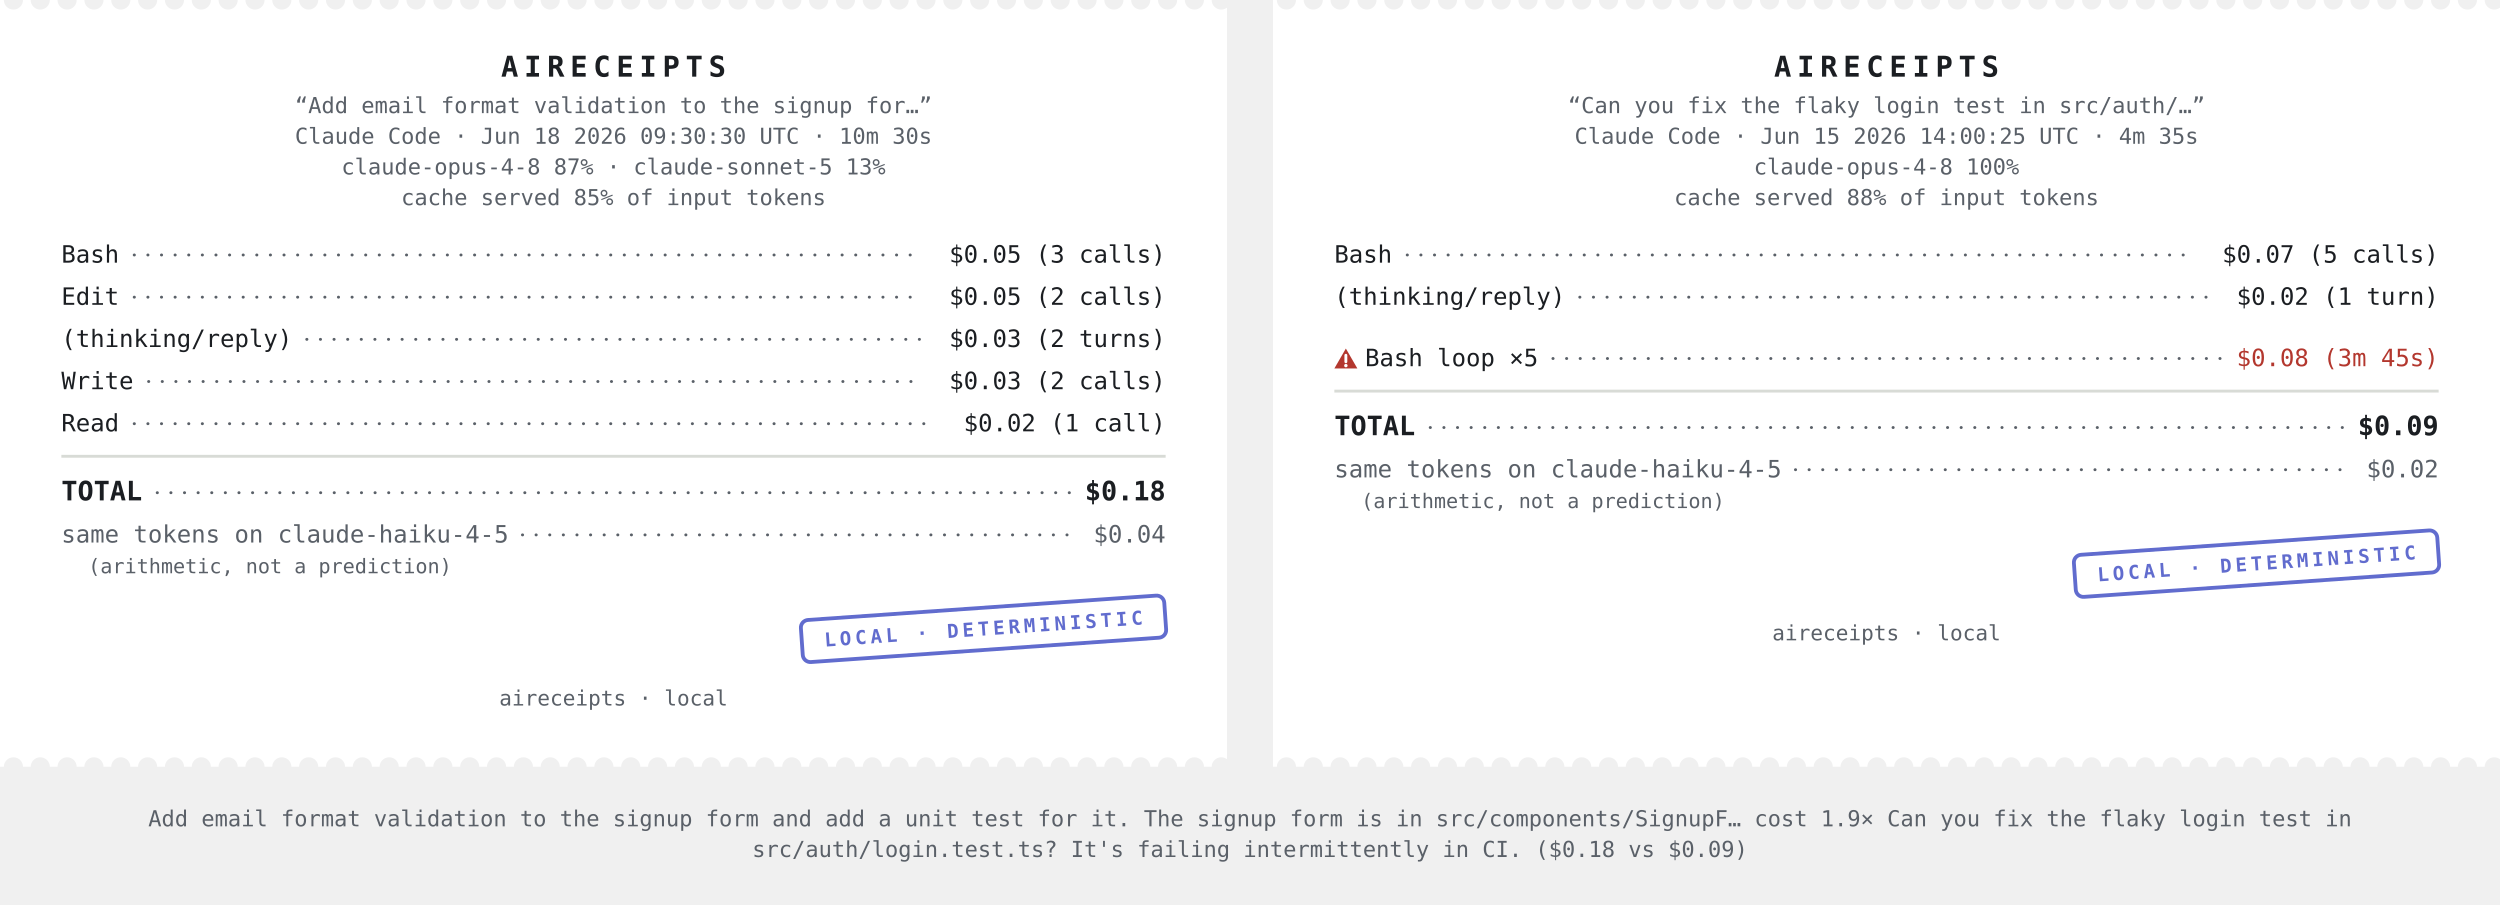
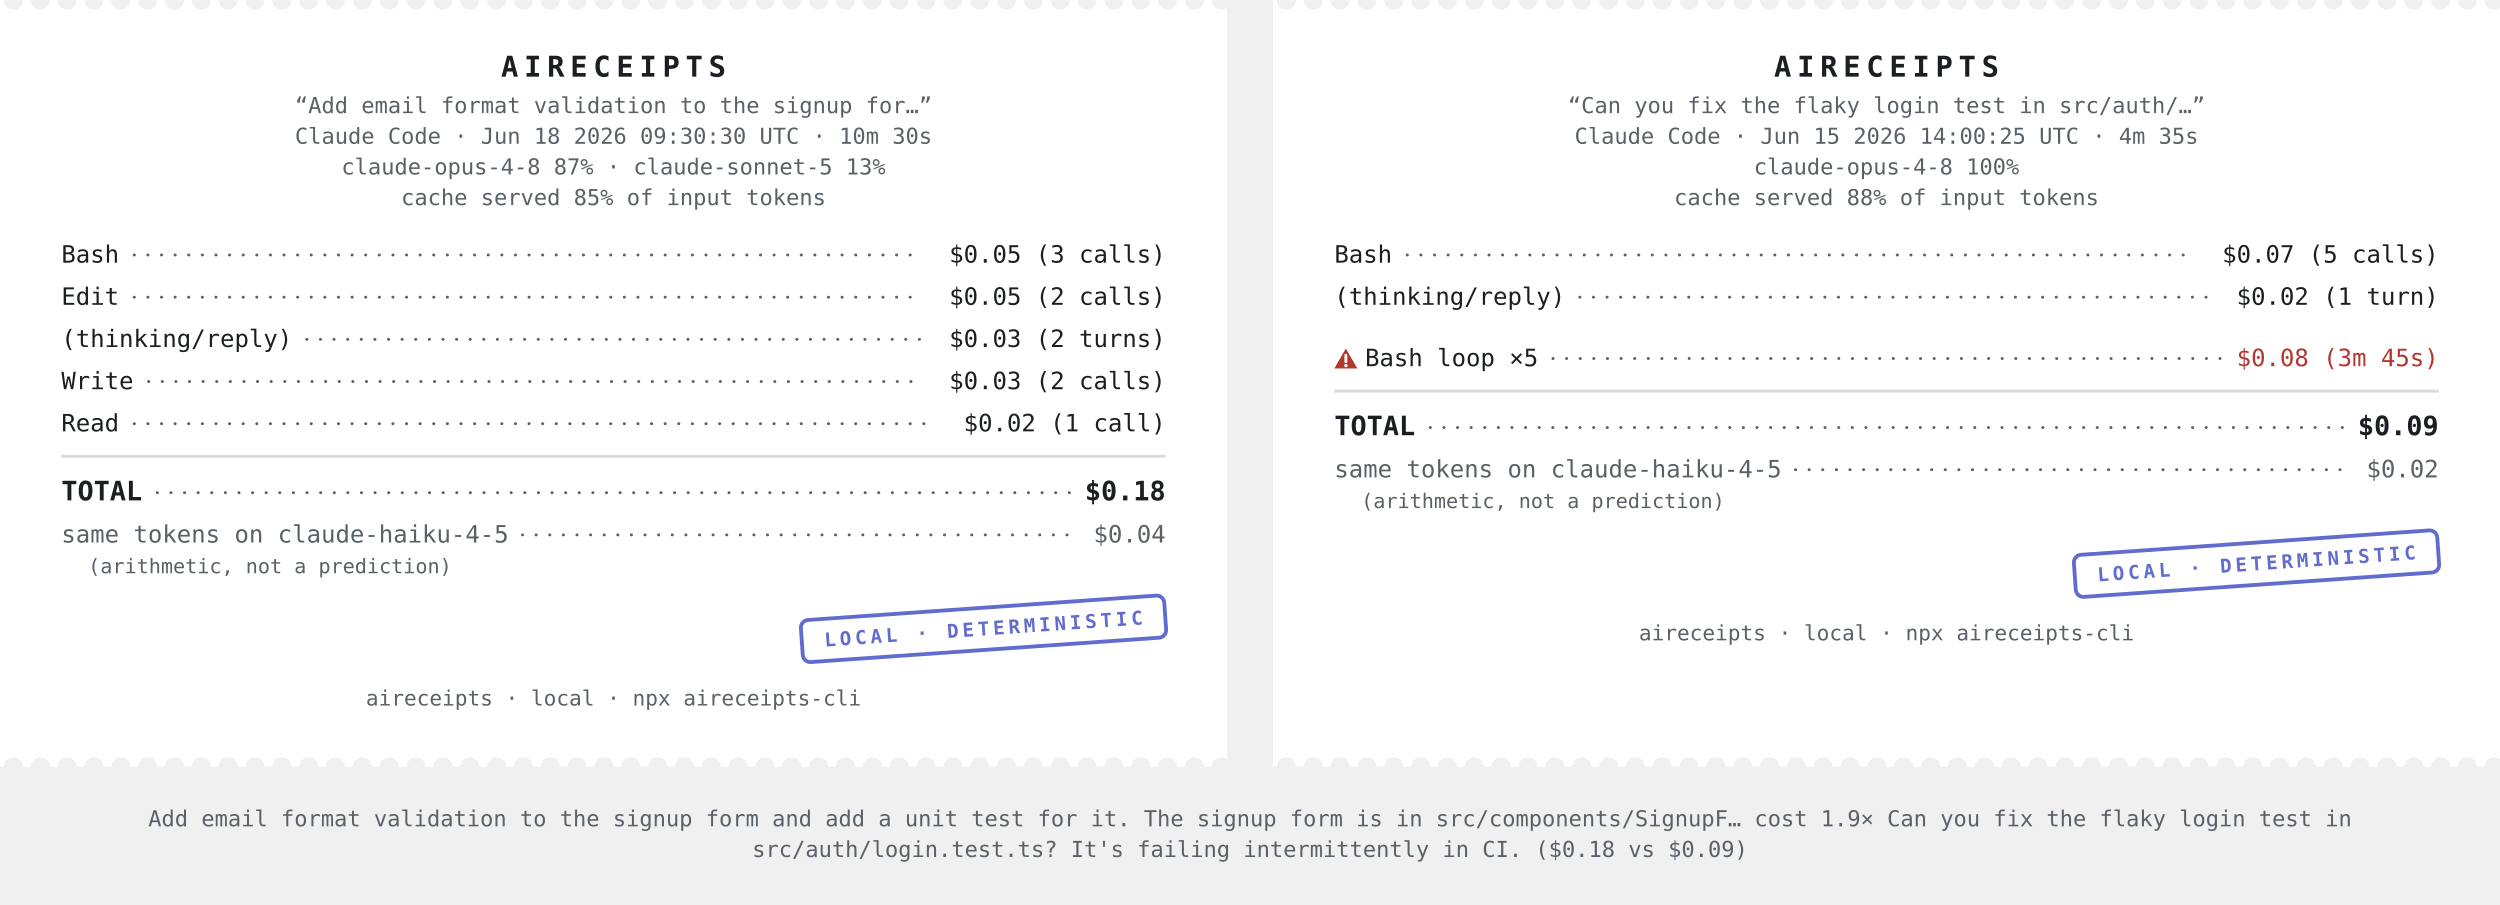
<svg xmlns="http://www.w3.org/2000/svg" width="1304" height="472" viewBox="0 0 1304 472" font-family="&quot;SF Mono&quot;,&quot;Cascadia Code&quot;,&quot;JetBrains Mono&quot;,Menlo,Consolas,monospace" role="img" aria-label="aireceipts receipt comparison">
  <g transform="translate(0 0)">
    <defs>
      <mask id="perf-a" maskUnits="userSpaceOnUse" x="-5" y="-5" width="650" height="410">
        <rect x="0" y="0" width="640" height="400" fill="#FFFFFF" />
        <g class="perf-top">
          <circle cx="7" cy="0" r="5" fill="#000000" />
          <circle cx="21" cy="0" r="5" fill="#000000" />
          <circle cx="35" cy="0" r="5" fill="#000000" />
          <circle cx="49" cy="0" r="5" fill="#000000" />
          <circle cx="63" cy="0" r="5" fill="#000000" />
          <circle cx="77" cy="0" r="5" fill="#000000" />
          <circle cx="91" cy="0" r="5" fill="#000000" />
          <circle cx="105" cy="0" r="5" fill="#000000" />
          <circle cx="119" cy="0" r="5" fill="#000000" />
          <circle cx="133" cy="0" r="5" fill="#000000" />
          <circle cx="147" cy="0" r="5" fill="#000000" />
          <circle cx="161" cy="0" r="5" fill="#000000" />
          <circle cx="175" cy="0" r="5" fill="#000000" />
          <circle cx="189" cy="0" r="5" fill="#000000" />
          <circle cx="203" cy="0" r="5" fill="#000000" />
          <circle cx="217" cy="0" r="5" fill="#000000" />
          <circle cx="231" cy="0" r="5" fill="#000000" />
          <circle cx="245" cy="0" r="5" fill="#000000" />
          <circle cx="259" cy="0" r="5" fill="#000000" />
          <circle cx="273" cy="0" r="5" fill="#000000" />
          <circle cx="287" cy="0" r="5" fill="#000000" />
          <circle cx="301" cy="0" r="5" fill="#000000" />
          <circle cx="315" cy="0" r="5" fill="#000000" />
          <circle cx="329" cy="0" r="5" fill="#000000" />
          <circle cx="343" cy="0" r="5" fill="#000000" />
          <circle cx="357" cy="0" r="5" fill="#000000" />
          <circle cx="371" cy="0" r="5" fill="#000000" />
          <circle cx="385" cy="0" r="5" fill="#000000" />
          <circle cx="399" cy="0" r="5" fill="#000000" />
          <circle cx="413" cy="0" r="5" fill="#000000" />
          <circle cx="427" cy="0" r="5" fill="#000000" />
          <circle cx="441" cy="0" r="5" fill="#000000" />
          <circle cx="455" cy="0" r="5" fill="#000000" />
          <circle cx="469" cy="0" r="5" fill="#000000" />
          <circle cx="483" cy="0" r="5" fill="#000000" />
          <circle cx="497" cy="0" r="5" fill="#000000" />
          <circle cx="511" cy="0" r="5" fill="#000000" />
          <circle cx="525" cy="0" r="5" fill="#000000" />
          <circle cx="539" cy="0" r="5" fill="#000000" />
          <circle cx="553" cy="0" r="5" fill="#000000" />
          <circle cx="567" cy="0" r="5" fill="#000000" />
          <circle cx="581" cy="0" r="5" fill="#000000" />
          <circle cx="595" cy="0" r="5" fill="#000000" />
          <circle cx="609" cy="0" r="5" fill="#000000" />
          <circle cx="623" cy="0" r="5" fill="#000000" />
          <circle cx="637" cy="0" r="5" fill="#000000" />
        </g>
        <g class="perf-bottom">
          <circle cx="7" cy="400" r="5" fill="#000000" />
          <circle cx="21" cy="400" r="5" fill="#000000" />
          <circle cx="35" cy="400" r="5" fill="#000000" />
          <circle cx="49" cy="400" r="5" fill="#000000" />
          <circle cx="63" cy="400" r="5" fill="#000000" />
          <circle cx="77" cy="400" r="5" fill="#000000" />
          <circle cx="91" cy="400" r="5" fill="#000000" />
          <circle cx="105" cy="400" r="5" fill="#000000" />
          <circle cx="119" cy="400" r="5" fill="#000000" />
          <circle cx="133" cy="400" r="5" fill="#000000" />
          <circle cx="147" cy="400" r="5" fill="#000000" />
          <circle cx="161" cy="400" r="5" fill="#000000" />
          <circle cx="175" cy="400" r="5" fill="#000000" />
          <circle cx="189" cy="400" r="5" fill="#000000" />
          <circle cx="203" cy="400" r="5" fill="#000000" />
          <circle cx="217" cy="400" r="5" fill="#000000" />
          <circle cx="231" cy="400" r="5" fill="#000000" />
          <circle cx="245" cy="400" r="5" fill="#000000" />
          <circle cx="259" cy="400" r="5" fill="#000000" />
          <circle cx="273" cy="400" r="5" fill="#000000" />
          <circle cx="287" cy="400" r="5" fill="#000000" />
          <circle cx="301" cy="400" r="5" fill="#000000" />
          <circle cx="315" cy="400" r="5" fill="#000000" />
          <circle cx="329" cy="400" r="5" fill="#000000" />
          <circle cx="343" cy="400" r="5" fill="#000000" />
          <circle cx="357" cy="400" r="5" fill="#000000" />
          <circle cx="371" cy="400" r="5" fill="#000000" />
          <circle cx="385" cy="400" r="5" fill="#000000" />
          <circle cx="399" cy="400" r="5" fill="#000000" />
          <circle cx="413" cy="400" r="5" fill="#000000" />
          <circle cx="427" cy="400" r="5" fill="#000000" />
          <circle cx="441" cy="400" r="5" fill="#000000" />
          <circle cx="455" cy="400" r="5" fill="#000000" />
          <circle cx="469" cy="400" r="5" fill="#000000" />
          <circle cx="483" cy="400" r="5" fill="#000000" />
          <circle cx="497" cy="400" r="5" fill="#000000" />
          <circle cx="511" cy="400" r="5" fill="#000000" />
          <circle cx="525" cy="400" r="5" fill="#000000" />
          <circle cx="539" cy="400" r="5" fill="#000000" />
          <circle cx="553" cy="400" r="5" fill="#000000" />
          <circle cx="567" cy="400" r="5" fill="#000000" />
          <circle cx="581" cy="400" r="5" fill="#000000" />
          <circle cx="595" cy="400" r="5" fill="#000000" />
          <circle cx="609" cy="400" r="5" fill="#000000" />
          <circle cx="623" cy="400" r="5" fill="#000000" />
          <circle cx="637" cy="400" r="5" fill="#000000" />
        </g>
      </mask>
    </defs>
    <rect x="0" y="0" width="640" height="400" fill="#FFFFFF" mask="url(#perf-a)" />
    <text x="320" y="40" font-size="15" fill="#1B1E22" text-anchor="middle" font-weight="700" letter-spacing="3">AIRECEIPTS</text>
    <text x="320" y="59" font-size="11.5" fill="#5A6068" text-anchor="middle">“Add email format validation to the signup for…”</text>
    <text x="320" y="75" font-size="11.5" fill="#5A6068" text-anchor="middle">Claude Code · Jun 18 2026 09:30:30 UTC · 10m 30s</text>
    <text x="320" y="91" font-size="11.5" fill="#5A6068" text-anchor="middle">claude-opus-4-8 87% · claude-sonnet-5 13%</text>
    <text x="320" y="107" font-size="11.5" fill="#5A6068" text-anchor="middle">cache served 85% of input tokens</text>
    <text x="32" y="137" font-size="12.5" fill="#1B1E22" text-anchor="start">Bash</text>
    <text x="608" y="137" font-size="12.5" fill="#1B1E22" text-anchor="end">$0.05  (3 calls)</text>
    <line x1="70" y1="133" x2="480" y2="133" stroke="#5A6068" stroke-width="1.5" stroke-linecap="round" stroke-dasharray="0.1 7" />
    <text x="32" y="159" font-size="12.5" fill="#1B1E22" text-anchor="start">Edit</text>
    <text x="608" y="159" font-size="12.5" fill="#1B1E22" text-anchor="end">$0.05  (2 calls)</text>
    <line x1="70" y1="155" x2="480" y2="155" stroke="#5A6068" stroke-width="1.5" stroke-linecap="round" stroke-dasharray="0.1 7" />
    <text x="32" y="181" font-size="12.5" fill="#1B1E22" text-anchor="start">(thinking/reply)</text>
    <text x="608" y="181" font-size="12.5" fill="#1B1E22" text-anchor="end">$0.03  (2 turns)</text>
    <line x1="160" y1="177" x2="480" y2="177" stroke="#5A6068" stroke-width="1.5" stroke-linecap="round" stroke-dasharray="0.1 7" />
    <text x="32" y="203" font-size="12.5" fill="#1B1E22" text-anchor="start">Write</text>
    <text x="608" y="203" font-size="12.5" fill="#1B1E22" text-anchor="end">$0.03  (2 calls)</text>
    <line x1="77.5" y1="199" x2="480" y2="199" stroke="#5A6068" stroke-width="1.5" stroke-linecap="round" stroke-dasharray="0.1 7" />
    <text x="32" y="225" font-size="12.5" fill="#1B1E22" text-anchor="start">Read</text>
    <text x="608" y="225" font-size="12.5" fill="#1B1E22" text-anchor="end">$0.02  (1 call)</text>
    <line x1="70" y1="221" x2="487.5" y2="221" stroke="#5A6068" stroke-width="1.5" stroke-linecap="round" stroke-dasharray="0.1 7" />
    <line x1="32" y1="238" x2="608" y2="238" stroke="#D8DBD6" stroke-width="1.5" />
    <text x="32" y="261" font-size="14" fill="#1B1E22" text-anchor="start" font-weight="700">TOTAL</text>
    <text x="608" y="261" font-size="14" fill="#1B1E22" text-anchor="end" font-weight="700">$0.18</text>
    <line x1="82" y1="257" x2="558" y2="257" stroke="#5A6068" stroke-width="1.5" stroke-linecap="round" stroke-dasharray="0.1 7" />
    <text x="32" y="283" font-size="12.5" fill="#5A6068" text-anchor="start" font-weight="400">same tokens on claude-haiku-4-5</text>
    <text x="608" y="283" font-size="12.5" fill="#5A6068" text-anchor="end" font-weight="400">$0.04</text>
    <line x1="272.5" y1="279" x2="562.5" y2="279" stroke="#5A6068" stroke-width="1.5" stroke-linecap="round" stroke-dasharray="0.1 7" />
    <text x="46" y="299" font-size="10.5" fill="#5A6068" text-anchor="start">(arithmetic, not a prediction)</text>
    <g class="stamp" opacity="0.8" transform="rotate(-4 513 328)">
      <rect x="418" y="317" width="190" height="22" rx="4" fill="none" stroke="#3947C2" stroke-width="2" />
      <text x="513" y="331.5" font-size="10" fill="#3947C2" text-anchor="middle" font-weight="700" letter-spacing="2">LOCAL · DETERMINISTIC</text>
    </g>
-     <text x="320" y="368" font-size="11" fill="#5A6068" text-anchor="middle">aireceipts · local</text>
+     <text x="320" y="368" font-size="11" fill="#5A6068" text-anchor="middle">aireceipts · local · npx aireceipts-cli</text>
  </g>
  <g transform="translate(664 0)">
    <defs>
      <mask id="perf-b" maskUnits="userSpaceOnUse" x="-5" y="-5" width="650" height="410">
        <rect x="0" y="0" width="640" height="400" fill="#FFFFFF" />
        <g class="perf-top">
          <circle cx="7" cy="0" r="5" fill="#000000" />
          <circle cx="21" cy="0" r="5" fill="#000000" />
          <circle cx="35" cy="0" r="5" fill="#000000" />
          <circle cx="49" cy="0" r="5" fill="#000000" />
          <circle cx="63" cy="0" r="5" fill="#000000" />
          <circle cx="77" cy="0" r="5" fill="#000000" />
          <circle cx="91" cy="0" r="5" fill="#000000" />
          <circle cx="105" cy="0" r="5" fill="#000000" />
          <circle cx="119" cy="0" r="5" fill="#000000" />
          <circle cx="133" cy="0" r="5" fill="#000000" />
          <circle cx="147" cy="0" r="5" fill="#000000" />
          <circle cx="161" cy="0" r="5" fill="#000000" />
          <circle cx="175" cy="0" r="5" fill="#000000" />
          <circle cx="189" cy="0" r="5" fill="#000000" />
          <circle cx="203" cy="0" r="5" fill="#000000" />
          <circle cx="217" cy="0" r="5" fill="#000000" />
          <circle cx="231" cy="0" r="5" fill="#000000" />
          <circle cx="245" cy="0" r="5" fill="#000000" />
          <circle cx="259" cy="0" r="5" fill="#000000" />
          <circle cx="273" cy="0" r="5" fill="#000000" />
          <circle cx="287" cy="0" r="5" fill="#000000" />
          <circle cx="301" cy="0" r="5" fill="#000000" />
          <circle cx="315" cy="0" r="5" fill="#000000" />
          <circle cx="329" cy="0" r="5" fill="#000000" />
          <circle cx="343" cy="0" r="5" fill="#000000" />
          <circle cx="357" cy="0" r="5" fill="#000000" />
          <circle cx="371" cy="0" r="5" fill="#000000" />
          <circle cx="385" cy="0" r="5" fill="#000000" />
          <circle cx="399" cy="0" r="5" fill="#000000" />
          <circle cx="413" cy="0" r="5" fill="#000000" />
          <circle cx="427" cy="0" r="5" fill="#000000" />
          <circle cx="441" cy="0" r="5" fill="#000000" />
          <circle cx="455" cy="0" r="5" fill="#000000" />
          <circle cx="469" cy="0" r="5" fill="#000000" />
          <circle cx="483" cy="0" r="5" fill="#000000" />
          <circle cx="497" cy="0" r="5" fill="#000000" />
          <circle cx="511" cy="0" r="5" fill="#000000" />
          <circle cx="525" cy="0" r="5" fill="#000000" />
          <circle cx="539" cy="0" r="5" fill="#000000" />
          <circle cx="553" cy="0" r="5" fill="#000000" />
          <circle cx="567" cy="0" r="5" fill="#000000" />
          <circle cx="581" cy="0" r="5" fill="#000000" />
          <circle cx="595" cy="0" r="5" fill="#000000" />
          <circle cx="609" cy="0" r="5" fill="#000000" />
          <circle cx="623" cy="0" r="5" fill="#000000" />
          <circle cx="637" cy="0" r="5" fill="#000000" />
        </g>
        <g class="perf-bottom">
          <circle cx="7" cy="400" r="5" fill="#000000" />
          <circle cx="21" cy="400" r="5" fill="#000000" />
          <circle cx="35" cy="400" r="5" fill="#000000" />
          <circle cx="49" cy="400" r="5" fill="#000000" />
          <circle cx="63" cy="400" r="5" fill="#000000" />
          <circle cx="77" cy="400" r="5" fill="#000000" />
          <circle cx="91" cy="400" r="5" fill="#000000" />
          <circle cx="105" cy="400" r="5" fill="#000000" />
          <circle cx="119" cy="400" r="5" fill="#000000" />
          <circle cx="133" cy="400" r="5" fill="#000000" />
          <circle cx="147" cy="400" r="5" fill="#000000" />
          <circle cx="161" cy="400" r="5" fill="#000000" />
          <circle cx="175" cy="400" r="5" fill="#000000" />
          <circle cx="189" cy="400" r="5" fill="#000000" />
          <circle cx="203" cy="400" r="5" fill="#000000" />
          <circle cx="217" cy="400" r="5" fill="#000000" />
          <circle cx="231" cy="400" r="5" fill="#000000" />
          <circle cx="245" cy="400" r="5" fill="#000000" />
          <circle cx="259" cy="400" r="5" fill="#000000" />
          <circle cx="273" cy="400" r="5" fill="#000000" />
          <circle cx="287" cy="400" r="5" fill="#000000" />
          <circle cx="301" cy="400" r="5" fill="#000000" />
          <circle cx="315" cy="400" r="5" fill="#000000" />
          <circle cx="329" cy="400" r="5" fill="#000000" />
          <circle cx="343" cy="400" r="5" fill="#000000" />
          <circle cx="357" cy="400" r="5" fill="#000000" />
          <circle cx="371" cy="400" r="5" fill="#000000" />
          <circle cx="385" cy="400" r="5" fill="#000000" />
          <circle cx="399" cy="400" r="5" fill="#000000" />
          <circle cx="413" cy="400" r="5" fill="#000000" />
          <circle cx="427" cy="400" r="5" fill="#000000" />
          <circle cx="441" cy="400" r="5" fill="#000000" />
          <circle cx="455" cy="400" r="5" fill="#000000" />
          <circle cx="469" cy="400" r="5" fill="#000000" />
          <circle cx="483" cy="400" r="5" fill="#000000" />
          <circle cx="497" cy="400" r="5" fill="#000000" />
          <circle cx="511" cy="400" r="5" fill="#000000" />
          <circle cx="525" cy="400" r="5" fill="#000000" />
          <circle cx="539" cy="400" r="5" fill="#000000" />
          <circle cx="553" cy="400" r="5" fill="#000000" />
          <circle cx="567" cy="400" r="5" fill="#000000" />
          <circle cx="581" cy="400" r="5" fill="#000000" />
          <circle cx="595" cy="400" r="5" fill="#000000" />
          <circle cx="609" cy="400" r="5" fill="#000000" />
          <circle cx="623" cy="400" r="5" fill="#000000" />
          <circle cx="637" cy="400" r="5" fill="#000000" />
        </g>
      </mask>
    </defs>
    <rect x="0" y="0" width="640" height="400" fill="#FFFFFF" mask="url(#perf-b)" />
    <text x="320" y="40" font-size="15" fill="#1B1E22" text-anchor="middle" font-weight="700" letter-spacing="3">AIRECEIPTS</text>
    <text x="320" y="59" font-size="11.5" fill="#5A6068" text-anchor="middle">“Can you fix the flaky login test in src/auth/…”</text>
    <text x="320" y="75" font-size="11.5" fill="#5A6068" text-anchor="middle">Claude Code · Jun 15 2026 14:00:25 UTC · 4m 35s</text>
    <text x="320" y="91" font-size="11.5" fill="#5A6068" text-anchor="middle">claude-opus-4-8 100%</text>
    <text x="320" y="107" font-size="11.5" fill="#5A6068" text-anchor="middle">cache served 88% of input tokens</text>
    <text x="32" y="137" font-size="12.5" fill="#1B1E22" text-anchor="start">Bash</text>
    <text x="608" y="137" font-size="12.5" fill="#1B1E22" text-anchor="end">$0.07  (5 calls)</text>
    <line x1="70" y1="133" x2="480" y2="133" stroke="#5A6068" stroke-width="1.5" stroke-linecap="round" stroke-dasharray="0.1 7" />
    <text x="32" y="159" font-size="12.5" fill="#1B1E22" text-anchor="start">(thinking/reply)</text>
    <text x="608" y="159" font-size="12.5" fill="#1B1E22" text-anchor="end">$0.02  (1 turn)</text>
    <line x1="160" y1="155" x2="487.5" y2="155" stroke="#5A6068" stroke-width="1.5" stroke-linecap="round" stroke-dasharray="0.1 7" />
    <path d="M38 181.8 L44 192.2 L32 192.2 Z" fill="#B3372E" />
    <line x1="38" y1="185.3" x2="38" y2="188.7" stroke="#FFFFFF" stroke-width="1.5" stroke-linecap="round" />
    <circle cx="38" cy="190.7" r="0.9" fill="#FFFFFF" />
    <text x="48" y="191" font-size="12.5" fill="#1B1E22" text-anchor="start">Bash loop ×5</text>
    <text x="608" y="191" font-size="12.5" fill="#B3372E" text-anchor="end">$0.08 (3m 45s)</text>
    <line x1="146" y1="187" x2="495" y2="187" stroke="#5A6068" stroke-width="1.5" stroke-linecap="round" stroke-dasharray="0.1 7" />
    <line x1="32" y1="204" x2="608" y2="204" stroke="#D8DBD6" stroke-width="1.5" />
    <text x="32" y="227" font-size="14" fill="#1B1E22" text-anchor="start" font-weight="700">TOTAL</text>
    <text x="608" y="227" font-size="14" fill="#1B1E22" text-anchor="end" font-weight="700">$0.09</text>
    <line x1="82" y1="223" x2="558" y2="223" stroke="#5A6068" stroke-width="1.5" stroke-linecap="round" stroke-dasharray="0.1 7" />
    <text x="32" y="249" font-size="12.5" fill="#5A6068" text-anchor="start" font-weight="400">same tokens on claude-haiku-4-5</text>
    <text x="608" y="249" font-size="12.5" fill="#5A6068" text-anchor="end" font-weight="400">$0.02</text>
    <line x1="272.5" y1="245" x2="562.5" y2="245" stroke="#5A6068" stroke-width="1.5" stroke-linecap="round" stroke-dasharray="0.1 7" />
    <text x="46" y="265" font-size="10.5" fill="#5A6068" text-anchor="start">(arithmetic, not a prediction)</text>
    <g class="stamp" opacity="0.8" transform="rotate(-4 513 294)">
      <rect x="418" y="283" width="190" height="22" rx="4" fill="none" stroke="#3947C2" stroke-width="2" />
      <text x="513" y="297.5" font-size="10" fill="#3947C2" text-anchor="middle" font-weight="700" letter-spacing="2">LOCAL · DETERMINISTIC</text>
    </g>
-     <text x="320" y="334" font-size="11" fill="#5A6068" text-anchor="middle">aireceipts · local</text>
+     <text x="320" y="334" font-size="11" fill="#5A6068" text-anchor="middle">aireceipts · local · npx aireceipts-cli</text>
  </g>
  <text x="652" y="431" font-size="11.5" fill="#5A6068" text-anchor="middle">Add email format validation to the signup form and add a unit test for it. The signup form is in src/components/SignupF… cost 1.9× Can you fix the flaky login test in</text>
  <text x="652" y="447" font-size="11.5" fill="#5A6068" text-anchor="middle">src/auth/login.test.ts? It's failing intermittently in CI. ($0.18 vs $0.09)</text>
</svg>
